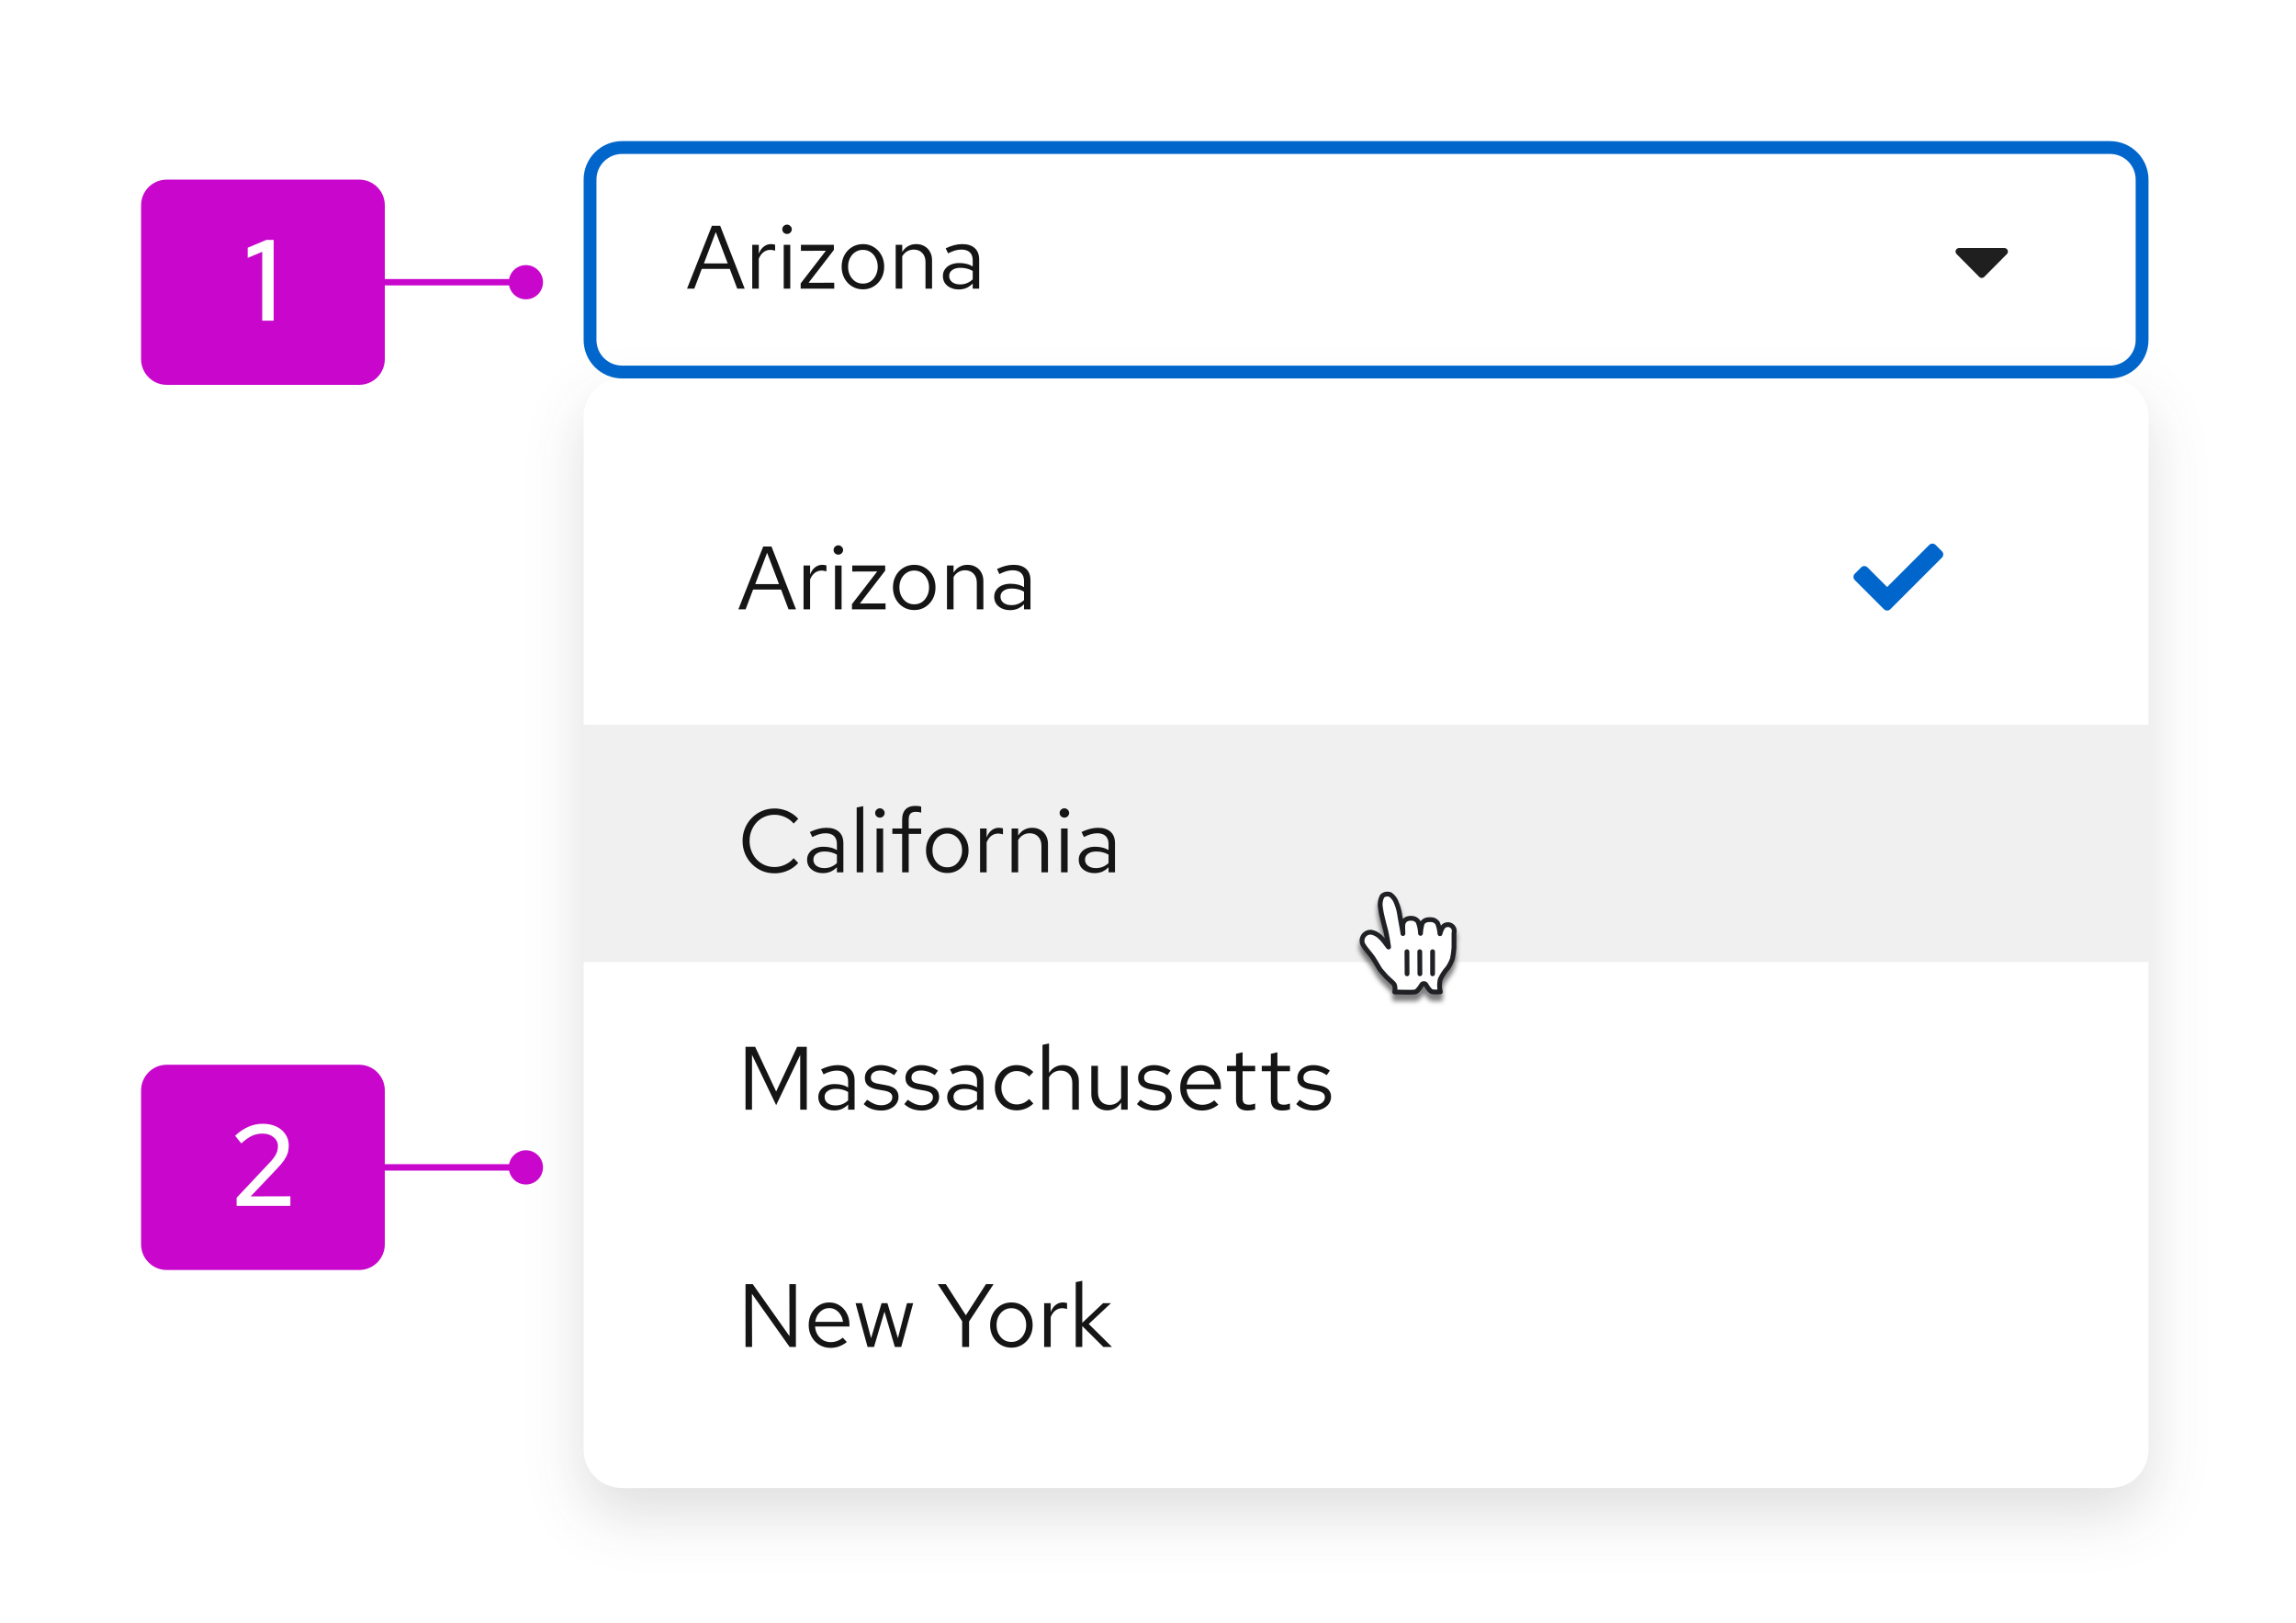
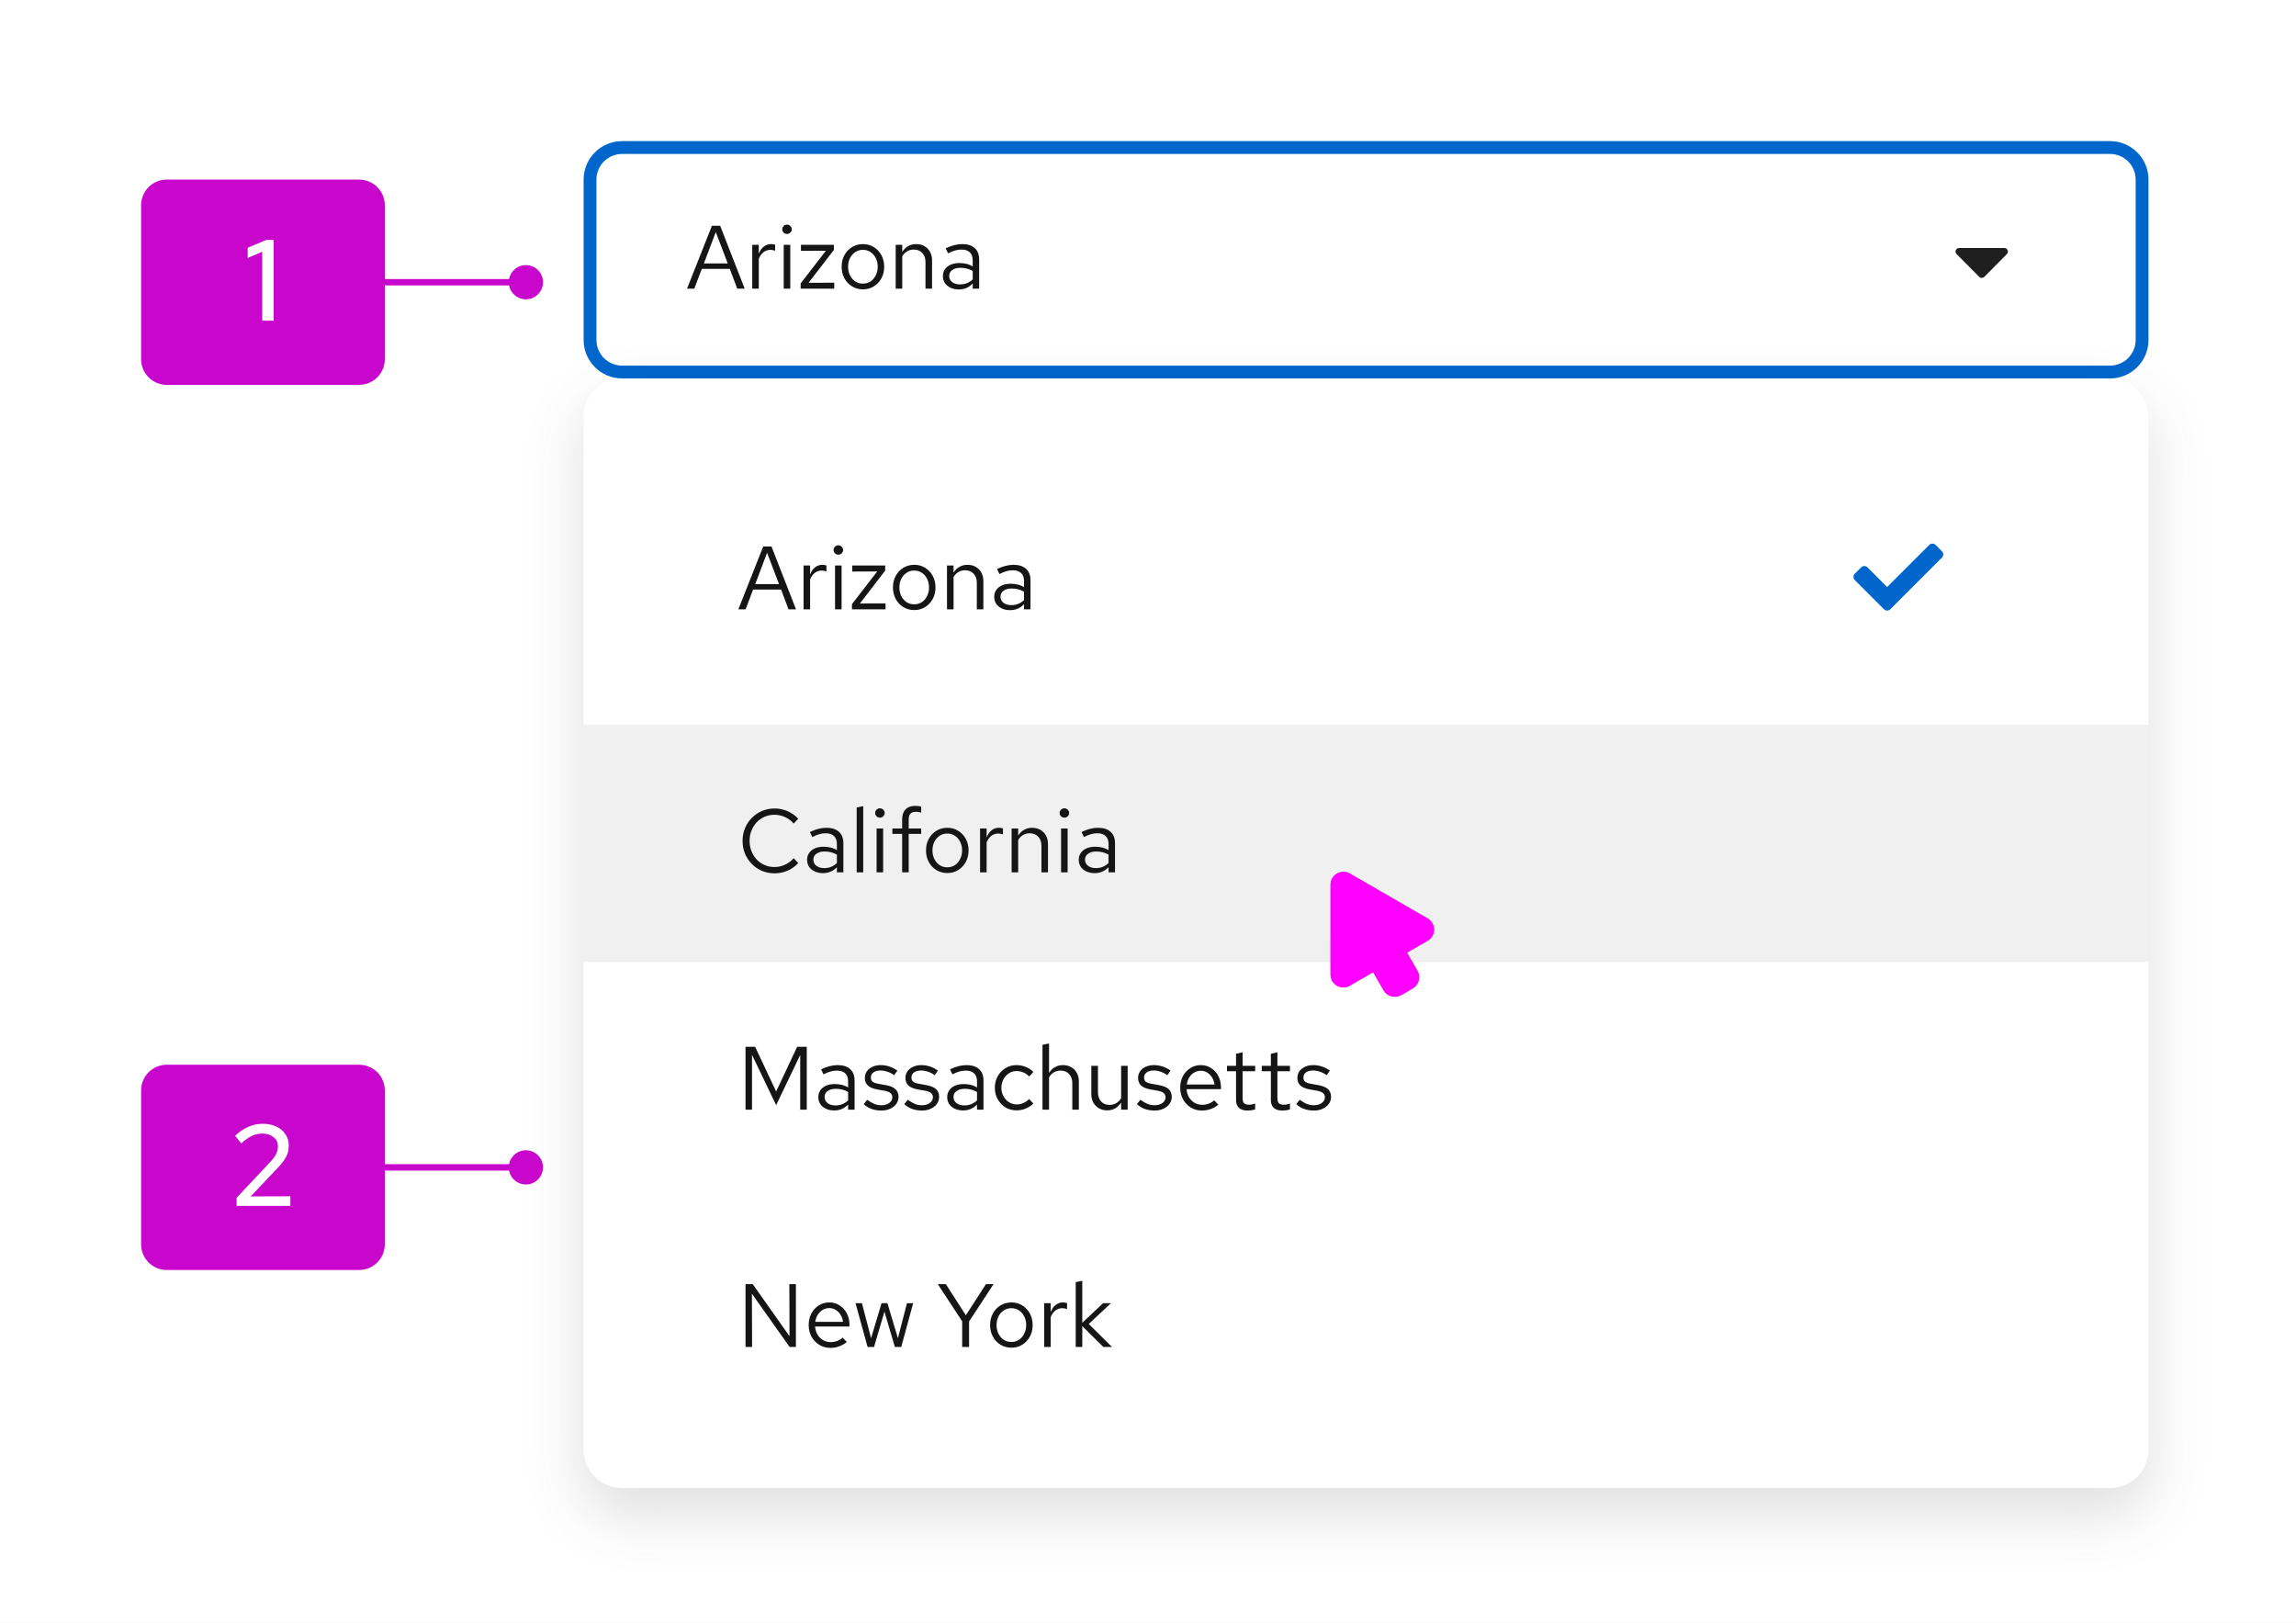
<svg xmlns="http://www.w3.org/2000/svg" width="358" height="253" viewBox="0 0 358 253" fill="none">
  <rect width="358" height="253" fill="white" />
  <mask id="path-1-inside-1_385_9848" fill="white">
    <path d="M91 28C91 24.686 93.686 22 97 22H329C332.314 22 335 24.686 335 28V53C335 56.314 332.314 59 329 59H97C93.686 59 91 56.314 91 53V28Z" />
  </mask>
  <path d="M91 28C91 24.686 93.686 22 97 22H329C332.314 22 335 24.686 335 28V53C335 56.314 332.314 59 329 59H97C93.686 59 91 56.314 91 53V28Z" fill="white" />
  <path d="M97 24H329V20H97V24ZM333 28V53H337V28H333ZM329 57H97V61H329V57ZM93 53V28H89V53H93ZM97 57C94.791 57 93 55.209 93 53H89C89 57.418 92.582 61 97 61V57ZM333 53C333 55.209 331.209 57 329 57V61C333.418 61 337 57.418 337 53H333ZM329 24C331.209 24 333 25.791 333 28H337C337 23.582 333.418 20 329 20V24ZM97 20C92.582 20 89 23.582 89 28H93C93 25.791 94.791 24 97 24V20Z" fill="#0066CC" mask="url(#path-1-inside-1_385_9848)" />
  <path d="M107.126 45L111.004 35.2H112.292L116.114 45H114.952L113.79 41.92H109.422L108.26 45H107.126ZM109.758 41.066H113.468L111.606 36.18L109.758 41.066ZM117.292 45V38.168H118.314V39.568C118.492 39.092 118.744 38.723 119.07 38.462C119.406 38.191 119.789 38.056 120.218 38.056C120.34 38.056 120.452 38.065 120.554 38.084C120.657 38.093 120.76 38.117 120.862 38.154V39.078C120.75 39.041 120.629 39.013 120.498 38.994C120.377 38.966 120.26 38.952 120.148 38.952C119.728 38.952 119.36 39.073 119.042 39.316C118.734 39.559 118.492 39.899 118.314 40.338V45H117.292ZM122.2 45V38.168H123.222V45H122.2ZM122.718 36.474C122.513 36.474 122.335 36.404 122.186 36.264C122.046 36.115 121.976 35.942 121.976 35.746C121.976 35.55 122.046 35.382 122.186 35.242C122.335 35.093 122.513 35.018 122.718 35.018C122.923 35.018 123.096 35.093 123.236 35.242C123.385 35.382 123.46 35.55 123.46 35.746C123.46 35.942 123.385 36.115 123.236 36.264C123.096 36.404 122.923 36.474 122.718 36.474ZM124.842 45V44.188L128.776 39.092L124.884 39.106V38.168H130.022V38.966L126.074 44.09L130.078 44.076V45H124.842ZM134.562 45.112C133.928 45.112 133.358 44.958 132.854 44.65C132.35 44.342 131.954 43.922 131.664 43.39C131.375 42.858 131.23 42.256 131.23 41.584C131.23 40.912 131.375 40.31 131.664 39.778C131.954 39.246 132.35 38.826 132.854 38.518C133.358 38.21 133.928 38.056 134.562 38.056C135.188 38.056 135.748 38.21 136.242 38.518C136.746 38.826 137.143 39.246 137.432 39.778C137.722 40.31 137.866 40.912 137.866 41.584C137.866 42.256 137.722 42.858 137.432 43.39C137.143 43.922 136.746 44.342 136.242 44.65C135.748 44.958 135.188 45.112 134.562 45.112ZM134.548 44.216C134.996 44.216 135.393 44.104 135.738 43.88C136.084 43.647 136.354 43.329 136.55 42.928C136.756 42.527 136.858 42.079 136.858 41.584C136.858 41.08 136.756 40.632 136.55 40.24C136.354 39.839 136.084 39.526 135.738 39.302C135.393 39.069 134.996 38.952 134.548 38.952C134.1 38.952 133.704 39.069 133.358 39.302C133.013 39.526 132.738 39.839 132.532 40.24C132.336 40.632 132.238 41.08 132.238 41.584C132.238 42.079 132.336 42.527 132.532 42.928C132.738 43.329 133.013 43.647 133.358 43.88C133.704 44.104 134.1 44.216 134.548 44.216ZM139.659 45V38.168H140.681V39.274C140.943 38.863 141.255 38.56 141.619 38.364C141.983 38.159 142.394 38.056 142.851 38.056C143.346 38.056 143.775 38.163 144.139 38.378C144.513 38.583 144.802 38.877 145.007 39.26C145.222 39.633 145.329 40.072 145.329 40.576V45H144.307V40.87C144.307 40.263 144.139 39.787 143.803 39.442C143.477 39.087 143.033 38.91 142.473 38.91C142.1 38.91 141.759 38.999 141.451 39.176C141.143 39.353 140.887 39.615 140.681 39.96V45H139.659ZM149.498 45.126C149.013 45.126 148.583 45.037 148.21 44.86C147.837 44.683 147.543 44.44 147.328 44.132C147.123 43.815 147.02 43.451 147.02 43.04C147.02 42.629 147.127 42.275 147.342 41.976C147.557 41.668 147.855 41.43 148.238 41.262C148.621 41.094 149.069 41.01 149.582 41.01C149.974 41.01 150.343 41.052 150.688 41.136C151.043 41.22 151.369 41.355 151.668 41.542V40.604C151.668 40.044 151.519 39.624 151.22 39.344C150.921 39.055 150.483 38.91 149.904 38.91C149.587 38.91 149.26 38.957 148.924 39.05C148.597 39.143 148.233 39.293 147.832 39.498L147.454 38.714C148.369 38.275 149.227 38.056 150.03 38.056C150.879 38.056 151.533 38.266 151.99 38.686C152.447 39.097 152.676 39.689 152.676 40.464V45H151.668V44.202C151.369 44.51 151.038 44.743 150.674 44.902C150.31 45.051 149.918 45.126 149.498 45.126ZM148 43.012C148 43.413 148.154 43.735 148.462 43.978C148.779 44.221 149.195 44.342 149.708 44.342C150.091 44.342 150.441 44.277 150.758 44.146C151.085 44.015 151.388 43.819 151.668 43.558V42.242C151.379 42.074 151.08 41.953 150.772 41.878C150.464 41.794 150.119 41.752 149.736 41.752C149.213 41.752 148.793 41.869 148.476 42.102C148.159 42.326 148 42.629 148 43.012Z" fill="#151515" />
  <path fill-rule="evenodd" clip-rule="evenodd" d="M309.389 43.171L312.921 39.61C313.267 39.261 313.023 38.667 312.534 38.667H305.466C304.977 38.667 304.733 39.261 305.079 39.61L308.611 43.171C308.826 43.387 309.174 43.387 309.389 43.171Z" fill="#1F1F1F" />
  <g filter="url(#filter0_d_385_9848)">
    <path d="M91 65C91 61.686 93.686 59 97 59H329C332.314 59 335 61.686 335 65V226C335 229.314 332.314 232 329 232H97C93.686 232 91 229.314 91 226V65Z" fill="white" />
    <path d="M115.126 95L119.004 85.2H120.292L124.114 95H122.952L121.79 91.92H117.422L116.26 95H115.126ZM117.758 91.066H121.468L119.606 86.18L117.758 91.066ZM125.292 95V88.168H126.314V89.568C126.492 89.092 126.744 88.723 127.07 88.462C127.406 88.191 127.789 88.056 128.218 88.056C128.34 88.056 128.452 88.065 128.554 88.084C128.657 88.093 128.76 88.117 128.862 88.154V89.078C128.75 89.041 128.629 89.013 128.498 88.994C128.377 88.966 128.26 88.952 128.148 88.952C127.728 88.952 127.36 89.073 127.042 89.316C126.734 89.559 126.492 89.899 126.314 90.338V95H125.292ZM130.2 95V88.168H131.222V95H130.2ZM130.718 86.474C130.513 86.474 130.335 86.404 130.186 86.264C130.046 86.115 129.976 85.942 129.976 85.746C129.976 85.55 130.046 85.382 130.186 85.242C130.335 85.093 130.513 85.018 130.718 85.018C130.923 85.018 131.096 85.093 131.236 85.242C131.385 85.382 131.46 85.55 131.46 85.746C131.46 85.942 131.385 86.115 131.236 86.264C131.096 86.404 130.923 86.474 130.718 86.474ZM132.842 95V94.188L136.776 89.092L132.884 89.106V88.168H138.022V88.966L134.074 94.09L138.078 94.076V95H132.842ZM142.562 95.112C141.928 95.112 141.358 94.958 140.854 94.65C140.35 94.342 139.954 93.922 139.664 93.39C139.375 92.858 139.23 92.256 139.23 91.584C139.23 90.912 139.375 90.31 139.664 89.778C139.954 89.246 140.35 88.826 140.854 88.518C141.358 88.21 141.928 88.056 142.562 88.056C143.188 88.056 143.748 88.21 144.242 88.518C144.746 88.826 145.143 89.246 145.432 89.778C145.722 90.31 145.866 90.912 145.866 91.584C145.866 92.256 145.722 92.858 145.432 93.39C145.143 93.922 144.746 94.342 144.242 94.65C143.748 94.958 143.188 95.112 142.562 95.112ZM142.548 94.216C142.996 94.216 143.393 94.104 143.738 93.88C144.084 93.647 144.354 93.329 144.55 92.928C144.756 92.527 144.858 92.079 144.858 91.584C144.858 91.08 144.756 90.632 144.55 90.24C144.354 89.839 144.084 89.526 143.738 89.302C143.393 89.069 142.996 88.952 142.548 88.952C142.1 88.952 141.704 89.069 141.358 89.302C141.013 89.526 140.738 89.839 140.532 90.24C140.336 90.632 140.238 91.08 140.238 91.584C140.238 92.079 140.336 92.527 140.532 92.928C140.738 93.329 141.013 93.647 141.358 93.88C141.704 94.104 142.1 94.216 142.548 94.216ZM147.659 95V88.168H148.681V89.274C148.943 88.863 149.255 88.56 149.619 88.364C149.983 88.159 150.394 88.056 150.851 88.056C151.346 88.056 151.775 88.163 152.139 88.378C152.513 88.583 152.802 88.877 153.007 89.26C153.222 89.633 153.329 90.072 153.329 90.576V95H152.307V90.87C152.307 90.263 152.139 89.787 151.803 89.442C151.477 89.087 151.033 88.91 150.473 88.91C150.1 88.91 149.759 88.999 149.451 89.176C149.143 89.353 148.887 89.615 148.681 89.96V95H147.659ZM157.498 95.126C157.013 95.126 156.583 95.037 156.21 94.86C155.837 94.683 155.543 94.44 155.328 94.132C155.123 93.815 155.02 93.451 155.02 93.04C155.02 92.629 155.127 92.275 155.342 91.976C155.557 91.668 155.855 91.43 156.238 91.262C156.621 91.094 157.069 91.01 157.582 91.01C157.974 91.01 158.343 91.052 158.688 91.136C159.043 91.22 159.369 91.355 159.668 91.542V90.604C159.668 90.044 159.519 89.624 159.22 89.344C158.921 89.055 158.483 88.91 157.904 88.91C157.587 88.91 157.26 88.957 156.924 89.05C156.597 89.143 156.233 89.293 155.832 89.498L155.454 88.714C156.369 88.275 157.227 88.056 158.03 88.056C158.879 88.056 159.533 88.266 159.99 88.686C160.447 89.097 160.676 89.689 160.676 90.464V95H159.668V94.202C159.369 94.51 159.038 94.743 158.674 94.902C158.31 95.051 157.918 95.126 157.498 95.126ZM156 93.012C156 93.413 156.154 93.735 156.462 93.978C156.779 94.221 157.195 94.342 157.708 94.342C158.091 94.342 158.441 94.277 158.758 94.146C159.085 94.015 159.388 93.819 159.668 93.558V92.242C159.379 92.074 159.08 91.953 158.772 91.878C158.464 91.794 158.119 91.752 157.736 91.752C157.213 91.752 156.793 91.869 156.476 92.102C156.159 92.326 156 92.629 156 93.012Z" fill="#151515" />
-     <path fill-rule="evenodd" clip-rule="evenodd" d="M294.745 94.985L302.795 86.935C303.068 86.662 303.068 86.218 302.795 85.945L301.805 84.955C301.532 84.682 301.088 84.682 300.815 84.955L294.25 91.52L291.185 88.455C290.912 88.182 290.468 88.182 290.195 88.455L289.205 89.445C288.932 89.718 288.932 90.162 289.205 90.435L293.755 94.985C294.028 95.258 294.472 95.258 294.745 94.985Z" fill="#0066CC" />
+     <path fill-rule="evenodd" clip-rule="evenodd" d="M294.745 94.985L302.795 86.935C303.068 86.662 303.068 86.219 302.795 85.945L301.805 84.955C301.532 84.682 301.089 84.682 300.815 84.955L294.25 91.52L291.185 88.455C290.912 88.182 290.468 88.182 290.195 88.455L289.205 89.445C288.932 89.719 288.932 90.162 289.205 90.435L293.755 94.985C294.029 95.258 294.472 95.258 294.745 94.985Z" fill="#0066CC" />
    <rect width="244" height="37" transform="translate(91 113)" fill="#C7C7C7" fill-opacity="0.25" />
    <path d="M120.768 136.154C120.068 136.154 119.415 136.028 118.808 135.776C118.211 135.515 117.683 135.155 117.226 134.698C116.769 134.231 116.414 133.695 116.162 133.088C115.91 132.472 115.784 131.809 115.784 131.1C115.784 130.391 115.91 129.733 116.162 129.126C116.414 128.51 116.769 127.973 117.226 127.516C117.683 127.049 118.211 126.69 118.808 126.438C119.415 126.177 120.068 126.046 120.768 126.046C121.253 126.046 121.715 126.111 122.154 126.242C122.602 126.363 123.022 126.545 123.414 126.788C123.806 127.021 124.156 127.311 124.464 127.656L123.75 128.398C123.386 127.959 122.938 127.623 122.406 127.39C121.883 127.147 121.337 127.026 120.768 127.026C120.217 127.026 119.704 127.129 119.228 127.334C118.752 127.539 118.337 127.829 117.982 128.202C117.637 128.575 117.366 129.009 117.17 129.504C116.974 129.989 116.876 130.521 116.876 131.1C116.876 131.669 116.974 132.201 117.17 132.696C117.366 133.191 117.637 133.625 117.982 133.998C118.337 134.371 118.752 134.661 119.228 134.866C119.704 135.071 120.217 135.174 120.768 135.174C121.337 135.174 121.883 135.053 122.406 134.81C122.938 134.567 123.386 134.231 123.75 133.802L124.464 134.544C124.156 134.889 123.806 135.183 123.414 135.426C123.022 135.659 122.602 135.841 122.154 135.972C121.715 136.093 121.253 136.154 120.768 136.154ZM128.322 136.126C127.837 136.126 127.408 136.037 127.034 135.86C126.661 135.683 126.367 135.44 126.152 135.132C125.947 134.815 125.844 134.451 125.844 134.04C125.844 133.629 125.952 133.275 126.166 132.976C126.381 132.668 126.68 132.43 127.062 132.262C127.445 132.094 127.893 132.01 128.406 132.01C128.798 132.01 129.167 132.052 129.512 132.136C129.867 132.22 130.194 132.355 130.492 132.542V131.604C130.492 131.044 130.343 130.624 130.044 130.344C129.746 130.055 129.307 129.91 128.728 129.91C128.411 129.91 128.084 129.957 127.748 130.05C127.422 130.143 127.058 130.293 126.656 130.498L126.278 129.714C127.193 129.275 128.052 129.056 128.854 129.056C129.704 129.056 130.357 129.266 130.814 129.686C131.272 130.097 131.5 130.689 131.5 131.464V136H130.492V135.202C130.194 135.51 129.862 135.743 129.498 135.902C129.134 136.051 128.742 136.126 128.322 136.126ZM126.824 134.012C126.824 134.413 126.978 134.735 127.286 134.978C127.604 135.221 128.019 135.342 128.532 135.342C128.915 135.342 129.265 135.277 129.582 135.146C129.909 135.015 130.212 134.819 130.492 134.558V133.242C130.203 133.074 129.904 132.953 129.596 132.878C129.288 132.794 128.943 132.752 128.56 132.752C128.038 132.752 127.618 132.869 127.3 133.102C126.983 133.326 126.824 133.629 126.824 134.012ZM133.577 136V125.892L134.599 125.682V136H133.577ZM136.681 136V129.168H137.703V136H136.681ZM137.199 127.474C136.993 127.474 136.816 127.404 136.667 127.264C136.527 127.115 136.457 126.942 136.457 126.746C136.457 126.55 136.527 126.382 136.667 126.242C136.816 126.093 136.993 126.018 137.199 126.018C137.404 126.018 137.577 126.093 137.717 126.242C137.866 126.382 137.941 126.55 137.941 126.746C137.941 126.942 137.866 127.115 137.717 127.264C137.577 127.404 137.404 127.474 137.199 127.474ZM140.666 136V130.008H139.14V129.168H140.666V127.74C140.666 127.068 140.843 126.55 141.198 126.186C141.553 125.822 142.057 125.64 142.71 125.64C142.897 125.64 143.065 125.649 143.214 125.668C143.373 125.687 143.513 125.719 143.634 125.766V126.69C143.485 126.643 143.349 126.611 143.228 126.592C143.107 126.573 142.967 126.564 142.808 126.564C142.416 126.564 142.131 126.662 141.954 126.858C141.777 127.045 141.688 127.343 141.688 127.754V129.168H143.634V130.008H141.688V136H140.666ZM147.717 136.112C147.082 136.112 146.513 135.958 146.009 135.65C145.505 135.342 145.108 134.922 144.819 134.39C144.529 133.858 144.385 133.256 144.385 132.584C144.385 131.912 144.529 131.31 144.819 130.778C145.108 130.246 145.505 129.826 146.009 129.518C146.513 129.21 147.082 129.056 147.717 129.056C148.342 129.056 148.902 129.21 149.397 129.518C149.901 129.826 150.297 130.246 150.587 130.778C150.876 131.31 151.021 131.912 151.021 132.584C151.021 133.256 150.876 133.858 150.587 134.39C150.297 134.922 149.901 135.342 149.397 135.65C148.902 135.958 148.342 136.112 147.717 136.112ZM147.703 135.216C148.151 135.216 148.547 135.104 148.893 134.88C149.238 134.647 149.509 134.329 149.705 133.928C149.91 133.527 150.013 133.079 150.013 132.584C150.013 132.08 149.91 131.632 149.705 131.24C149.509 130.839 149.238 130.526 148.893 130.302C148.547 130.069 148.151 129.952 147.703 129.952C147.255 129.952 146.858 130.069 146.513 130.302C146.167 130.526 145.892 130.839 145.687 131.24C145.491 131.632 145.393 132.08 145.393 132.584C145.393 133.079 145.491 133.527 145.687 133.928C145.892 134.329 146.167 134.647 146.513 134.88C146.858 135.104 147.255 135.216 147.703 135.216ZM152.814 136V129.168H153.836V130.568C154.013 130.092 154.265 129.723 154.592 129.462C154.928 129.191 155.31 129.056 155.74 129.056C155.861 129.056 155.973 129.065 156.076 129.084C156.178 129.093 156.281 129.117 156.384 129.154V130.078C156.272 130.041 156.15 130.013 156.02 129.994C155.898 129.966 155.782 129.952 155.67 129.952C155.25 129.952 154.881 130.073 154.564 130.316C154.256 130.559 154.013 130.899 153.836 131.338V136H152.814ZM157.736 136V129.168H158.758V130.274C159.019 129.863 159.332 129.56 159.696 129.364C160.06 129.159 160.47 129.056 160.928 129.056C161.422 129.056 161.852 129.163 162.216 129.378C162.589 129.583 162.878 129.877 163.084 130.26C163.298 130.633 163.406 131.072 163.406 131.576V136H162.384V131.87C162.384 131.263 162.216 130.787 161.88 130.442C161.553 130.087 161.11 129.91 160.55 129.91C160.176 129.91 159.836 129.999 159.528 130.176C159.22 130.353 158.963 130.615 158.758 130.96V136H157.736ZM165.446 136V129.168H166.468V136H165.446ZM165.964 127.474C165.759 127.474 165.581 127.404 165.432 127.264C165.292 127.115 165.222 126.942 165.222 126.746C165.222 126.55 165.292 126.382 165.432 126.242C165.581 126.093 165.759 126.018 165.964 126.018C166.169 126.018 166.342 126.093 166.482 126.242C166.631 126.382 166.706 126.55 166.706 126.746C166.706 126.942 166.631 127.115 166.482 127.264C166.342 127.404 166.169 127.474 165.964 127.474ZM170.678 136.126C170.192 136.126 169.763 136.037 169.39 135.86C169.016 135.683 168.722 135.44 168.508 135.132C168.302 134.815 168.2 134.451 168.2 134.04C168.2 133.629 168.307 133.275 168.522 132.976C168.736 132.668 169.035 132.43 169.418 132.262C169.8 132.094 170.248 132.01 170.762 132.01C171.154 132.01 171.522 132.052 171.868 132.136C172.222 132.22 172.549 132.355 172.848 132.542V131.604C172.848 131.044 172.698 130.624 172.4 130.344C172.101 130.055 171.662 129.91 171.084 129.91C170.766 129.91 170.44 129.957 170.104 130.05C169.777 130.143 169.413 130.293 169.012 130.498L168.634 129.714C169.548 129.275 170.407 129.056 171.21 129.056C172.059 129.056 172.712 129.266 173.17 129.686C173.627 130.097 173.856 130.689 173.856 131.464V136H172.848V135.202C172.549 135.51 172.218 135.743 171.854 135.902C171.49 136.051 171.098 136.126 170.678 136.126ZM169.18 134.012C169.18 134.413 169.334 134.735 169.642 134.978C169.959 135.221 170.374 135.342 170.888 135.342C171.27 135.342 171.62 135.277 171.938 135.146C172.264 135.015 172.568 134.819 172.848 134.558V133.242C172.558 133.074 172.26 132.953 171.952 132.878C171.644 132.794 171.298 132.752 170.916 132.752C170.393 132.752 169.973 132.869 169.656 133.102C169.338 133.326 169.18 133.629 169.18 134.012Z" fill="#151515" />
    <path d="M116.246 173V163.2H117.744L121.02 170.172L124.296 163.2H125.794V173H124.772V164.474L121.02 172.3L117.254 164.446V173H116.246ZM130.072 173.126C129.587 173.126 129.158 173.037 128.784 172.86C128.411 172.683 128.117 172.44 127.902 172.132C127.697 171.815 127.594 171.451 127.594 171.04C127.594 170.629 127.702 170.275 127.916 169.976C128.131 169.668 128.43 169.43 128.812 169.262C129.195 169.094 129.643 169.01 130.156 169.01C130.548 169.01 130.917 169.052 131.262 169.136C131.617 169.22 131.944 169.355 132.242 169.542V168.604C132.242 168.044 132.093 167.624 131.794 167.344C131.496 167.055 131.057 166.91 130.478 166.91C130.161 166.91 129.834 166.957 129.498 167.05C129.172 167.143 128.808 167.293 128.406 167.498L128.028 166.714C128.943 166.275 129.802 166.056 130.604 166.056C131.454 166.056 132.107 166.266 132.564 166.686C133.022 167.097 133.25 167.689 133.25 168.464V173H132.242V172.202C131.944 172.51 131.612 172.743 131.248 172.902C130.884 173.051 130.492 173.126 130.072 173.126ZM128.574 171.012C128.574 171.413 128.728 171.735 129.036 171.978C129.354 172.221 129.769 172.342 130.282 172.342C130.665 172.342 131.015 172.277 131.332 172.146C131.659 172.015 131.962 171.819 132.242 171.558V170.242C131.953 170.074 131.654 169.953 131.346 169.878C131.038 169.794 130.693 169.752 130.31 169.752C129.788 169.752 129.368 169.869 129.05 170.102C128.733 170.326 128.574 170.629 128.574 171.012ZM137.441 173.14C136.881 173.14 136.363 173.056 135.887 172.888C135.411 172.711 135.005 172.459 134.669 172.132L135.215 171.46C135.626 171.759 136.004 171.978 136.349 172.118C136.695 172.249 137.049 172.314 137.413 172.314C137.908 172.314 138.319 172.197 138.645 171.964C138.972 171.731 139.135 171.432 139.135 171.068C139.135 170.788 139.037 170.569 138.841 170.41C138.655 170.251 138.342 170.13 137.903 170.046L136.783 169.85C136.121 169.729 135.631 169.523 135.313 169.234C135.005 168.945 134.851 168.553 134.851 168.058C134.851 167.666 134.954 167.321 135.159 167.022C135.374 166.723 135.668 166.49 136.041 166.322C136.415 166.145 136.839 166.056 137.315 166.056C137.782 166.056 138.225 166.126 138.645 166.266C139.065 166.397 139.49 166.611 139.919 166.91L139.415 167.624C139.061 167.372 138.706 167.19 138.351 167.078C137.997 166.957 137.637 166.896 137.273 166.896C136.825 166.896 136.466 166.994 136.195 167.19C135.925 167.386 135.789 167.652 135.789 167.988C135.789 168.268 135.873 168.483 136.041 168.632C136.219 168.781 136.527 168.893 136.965 168.968L138.113 169.178C138.804 169.299 139.308 169.509 139.625 169.808C139.943 170.107 140.101 170.508 140.101 171.012C140.101 171.413 139.985 171.777 139.751 172.104C139.518 172.421 139.201 172.673 138.799 172.86C138.398 173.047 137.945 173.14 137.441 173.14ZM143.771 173.14C143.211 173.14 142.693 173.056 142.217 172.888C141.741 172.711 141.335 172.459 140.999 172.132L141.545 171.46C141.956 171.759 142.334 171.978 142.679 172.118C143.025 172.249 143.379 172.314 143.743 172.314C144.238 172.314 144.649 172.197 144.975 171.964C145.302 171.731 145.465 171.432 145.465 171.068C145.465 170.788 145.367 170.569 145.171 170.41C144.985 170.251 144.672 170.13 144.233 170.046L143.113 169.85C142.451 169.729 141.961 169.523 141.643 169.234C141.335 168.945 141.181 168.553 141.181 168.058C141.181 167.666 141.284 167.321 141.489 167.022C141.704 166.723 141.998 166.49 142.371 166.322C142.745 166.145 143.169 166.056 143.645 166.056C144.112 166.056 144.555 166.126 144.975 166.266C145.395 166.397 145.82 166.611 146.249 166.91L145.745 167.624C145.391 167.372 145.036 167.19 144.681 167.078C144.327 166.957 143.967 166.896 143.603 166.896C143.155 166.896 142.796 166.994 142.525 167.19C142.255 167.386 142.119 167.652 142.119 167.988C142.119 168.268 142.203 168.483 142.371 168.632C142.549 168.781 142.857 168.893 143.295 168.968L144.443 169.178C145.134 169.299 145.638 169.509 145.955 169.808C146.273 170.107 146.431 170.508 146.431 171.012C146.431 171.413 146.315 171.777 146.081 172.104C145.848 172.421 145.531 172.673 145.129 172.86C144.728 173.047 144.275 173.14 143.771 173.14ZM150.17 173.126C149.685 173.126 149.255 173.037 148.882 172.86C148.509 172.683 148.215 172.44 148 172.132C147.795 171.815 147.692 171.451 147.692 171.04C147.692 170.629 147.799 170.275 148.014 169.976C148.229 169.668 148.527 169.43 148.91 169.262C149.293 169.094 149.741 169.01 150.254 169.01C150.646 169.01 151.015 169.052 151.36 169.136C151.715 169.22 152.041 169.355 152.34 169.542V168.604C152.34 168.044 152.191 167.624 151.892 167.344C151.593 167.055 151.155 166.91 150.576 166.91C150.259 166.91 149.932 166.957 149.596 167.05C149.269 167.143 148.905 167.293 148.504 167.498L148.126 166.714C149.041 166.275 149.899 166.056 150.702 166.056C151.551 166.056 152.205 166.266 152.662 166.686C153.119 167.097 153.348 167.689 153.348 168.464V173H152.34V172.202C152.041 172.51 151.71 172.743 151.346 172.902C150.982 173.051 150.59 173.126 150.17 173.126ZM148.672 171.012C148.672 171.413 148.826 171.735 149.134 171.978C149.451 172.221 149.867 172.342 150.38 172.342C150.763 172.342 151.113 172.277 151.43 172.146C151.757 172.015 152.06 171.819 152.34 171.558V170.242C152.051 170.074 151.752 169.953 151.444 169.878C151.136 169.794 150.791 169.752 150.408 169.752C149.885 169.752 149.465 169.869 149.148 170.102C148.831 170.326 148.672 170.629 148.672 171.012ZM158.491 173.112C157.856 173.112 157.282 172.958 156.769 172.65C156.265 172.333 155.864 171.908 155.565 171.376C155.266 170.835 155.117 170.237 155.117 169.584C155.117 168.921 155.266 168.324 155.565 167.792C155.864 167.26 156.265 166.84 156.769 166.532C157.282 166.215 157.856 166.056 158.491 166.056C158.995 166.056 159.476 166.149 159.933 166.336C160.39 166.523 160.787 166.784 161.123 167.12L160.465 167.834C160.222 167.563 159.928 167.353 159.583 167.204C159.238 167.055 158.888 166.98 158.533 166.98C158.085 166.98 157.679 167.097 157.315 167.33C156.96 167.563 156.676 167.876 156.461 168.268C156.246 168.66 156.139 169.099 156.139 169.584C156.139 170.069 156.246 170.508 156.461 170.9C156.676 171.292 156.96 171.605 157.315 171.838C157.679 172.071 158.085 172.188 158.533 172.188C158.888 172.188 159.238 172.113 159.583 171.964C159.928 171.805 160.222 171.595 160.465 171.334L161.123 172.048C160.787 172.384 160.39 172.645 159.933 172.832C159.476 173.019 158.995 173.112 158.491 173.112ZM162.548 173V162.892L163.57 162.682V167.274C163.831 166.863 164.144 166.56 164.508 166.364C164.872 166.159 165.283 166.056 165.74 166.056C166.235 166.056 166.664 166.163 167.028 166.378C167.401 166.583 167.691 166.877 167.896 167.26C168.111 167.633 168.218 168.072 168.218 168.576V173H167.196V168.87C167.196 168.263 167.028 167.787 166.692 167.442C166.365 167.087 165.922 166.91 165.362 166.91C164.989 166.91 164.648 166.999 164.34 167.176C164.032 167.353 163.775 167.615 163.57 167.96V173H162.548ZM172.64 173.112C172.155 173.112 171.726 173.005 171.352 172.79C170.979 172.575 170.685 172.277 170.47 171.894C170.265 171.511 170.162 171.073 170.162 170.578V166.168H171.198V170.284C171.198 170.891 171.362 171.371 171.688 171.726C172.015 172.081 172.458 172.258 173.018 172.258C173.401 172.258 173.742 172.169 174.04 171.992C174.348 171.815 174.605 171.558 174.81 171.222V166.168H175.832V173H174.81V171.894C174.549 172.295 174.236 172.599 173.872 172.804C173.518 173.009 173.107 173.112 172.64 173.112ZM180.043 173.14C179.483 173.14 178.965 173.056 178.489 172.888C178.013 172.711 177.607 172.459 177.271 172.132L177.817 171.46C178.228 171.759 178.606 171.978 178.951 172.118C179.296 172.249 179.651 172.314 180.015 172.314C180.51 172.314 180.92 172.197 181.247 171.964C181.574 171.731 181.737 171.432 181.737 171.068C181.737 170.788 181.639 170.569 181.443 170.41C181.256 170.251 180.944 170.13 180.505 170.046L179.385 169.85C178.722 169.729 178.232 169.523 177.915 169.234C177.607 168.945 177.453 168.553 177.453 168.058C177.453 167.666 177.556 167.321 177.761 167.022C177.976 166.723 178.27 166.49 178.643 166.322C179.016 166.145 179.441 166.056 179.917 166.056C180.384 166.056 180.827 166.126 181.247 166.266C181.667 166.397 182.092 166.611 182.521 166.91L182.017 167.624C181.662 167.372 181.308 167.19 180.953 167.078C180.598 166.957 180.239 166.896 179.875 166.896C179.427 166.896 179.068 166.994 178.797 167.19C178.526 167.386 178.391 167.652 178.391 167.988C178.391 168.268 178.475 168.483 178.643 168.632C178.82 168.781 179.128 168.893 179.567 168.968L180.715 169.178C181.406 169.299 181.91 169.509 182.227 169.808C182.544 170.107 182.703 170.508 182.703 171.012C182.703 171.413 182.586 171.777 182.353 172.104C182.12 172.421 181.802 172.673 181.401 172.86C181 173.047 180.547 173.14 180.043 173.14ZM187.407 173.14C186.773 173.14 186.199 172.986 185.685 172.678C185.172 172.361 184.766 171.936 184.467 171.404C184.169 170.863 184.019 170.256 184.019 169.584C184.019 168.912 184.159 168.31 184.439 167.778C184.729 167.246 185.116 166.826 185.601 166.518C186.087 166.21 186.628 166.056 187.225 166.056C187.832 166.056 188.369 166.21 188.835 166.518C189.311 166.817 189.685 167.227 189.955 167.75C190.235 168.263 190.375 168.847 190.375 169.5V169.808H185.013C185.051 170.275 185.177 170.695 185.391 171.068C185.615 171.432 185.905 171.721 186.259 171.936C186.623 172.141 187.02 172.244 187.449 172.244C187.804 172.244 188.145 172.183 188.471 172.062C188.807 171.931 189.092 171.759 189.325 171.544L189.969 172.23C189.577 172.538 189.171 172.767 188.751 172.916C188.331 173.065 187.883 173.14 187.407 173.14ZM185.041 169.08H189.367C189.321 168.669 189.195 168.305 188.989 167.988C188.793 167.661 188.541 167.405 188.233 167.218C187.935 167.031 187.599 166.938 187.225 166.938C186.852 166.938 186.511 167.031 186.203 167.218C185.895 167.395 185.639 167.647 185.433 167.974C185.237 168.291 185.107 168.66 185.041 169.08ZM194.519 173.14C193.931 173.14 193.483 173 193.175 172.72C192.877 172.431 192.727 172.015 192.727 171.474V167.008H191.313V166.168H192.727V164.292L193.749 164.054V166.168H195.709V167.008H193.749V171.208C193.749 171.572 193.824 171.833 193.973 171.992C194.132 172.151 194.389 172.23 194.743 172.23C194.921 172.23 195.079 172.216 195.219 172.188C195.359 172.16 195.523 172.113 195.709 172.048V172.958C195.523 173.023 195.327 173.07 195.121 173.098C194.916 173.126 194.715 173.14 194.519 173.14ZM199.947 173.14C199.359 173.14 198.911 173 198.603 172.72C198.304 172.431 198.155 172.015 198.155 171.474V167.008H196.741V166.168H198.155V164.292L199.177 164.054V166.168H201.137V167.008H199.177V171.208C199.177 171.572 199.252 171.833 199.401 171.992C199.56 172.151 199.816 172.23 200.171 172.23C200.348 172.23 200.507 172.216 200.647 172.188C200.787 172.16 200.95 172.113 201.137 172.048V172.958C200.95 173.023 200.754 173.07 200.549 173.098C200.344 173.126 200.143 173.14 199.947 173.14ZM204.885 173.14C204.325 173.14 203.807 173.056 203.331 172.888C202.855 172.711 202.449 172.459 202.113 172.132L202.659 171.46C203.069 171.759 203.447 171.978 203.793 172.118C204.138 172.249 204.493 172.314 204.857 172.314C205.351 172.314 205.762 172.197 206.089 171.964C206.415 171.731 206.579 171.432 206.579 171.068C206.579 170.788 206.481 170.569 206.285 170.41C206.098 170.251 205.785 170.13 205.347 170.046L204.227 169.85C203.564 169.729 203.074 169.523 202.757 169.234C202.449 168.945 202.295 168.553 202.295 168.058C202.295 167.666 202.397 167.321 202.603 167.022C202.817 166.723 203.111 166.49 203.485 166.322C203.858 166.145 204.283 166.056 204.759 166.056C205.225 166.056 205.669 166.126 206.089 166.266C206.509 166.397 206.933 166.611 207.363 166.91L206.859 167.624C206.504 167.372 206.149 167.19 205.795 167.078C205.44 166.957 205.081 166.896 204.717 166.896C204.269 166.896 203.909 166.994 203.639 167.19C203.368 167.386 203.233 167.652 203.233 167.988C203.233 168.268 203.317 168.483 203.485 168.632C203.662 168.781 203.97 168.893 204.409 168.968L205.557 169.178C206.247 169.299 206.751 169.509 207.069 169.808C207.386 170.107 207.545 170.508 207.545 171.012C207.545 171.413 207.428 171.777 207.195 172.104C206.961 172.421 206.644 172.673 206.243 172.86C205.841 173.047 205.389 173.14 204.885 173.14Z" fill="#151515" />
    <path d="M116.246 210V200.2H117.366L123.106 208.32L123.078 200.2H124.1V210H123.12L117.24 201.698L117.268 210H116.246ZM129.48 210.14C128.845 210.14 128.271 209.986 127.758 209.678C127.244 209.361 126.838 208.936 126.54 208.404C126.241 207.863 126.092 207.256 126.092 206.584C126.092 205.912 126.232 205.31 126.512 204.778C126.801 204.246 127.188 203.826 127.674 203.518C128.159 203.21 128.7 203.056 129.298 203.056C129.904 203.056 130.441 203.21 130.908 203.518C131.384 203.817 131.757 204.227 132.028 204.75C132.308 205.263 132.448 205.847 132.448 206.5V206.808H127.086C127.123 207.275 127.249 207.695 127.464 208.068C127.688 208.432 127.977 208.721 128.332 208.936C128.696 209.141 129.092 209.244 129.522 209.244C129.876 209.244 130.217 209.183 130.544 209.062C130.88 208.931 131.164 208.759 131.398 208.544L132.042 209.23C131.65 209.538 131.244 209.767 130.824 209.916C130.404 210.065 129.956 210.14 129.48 210.14ZM127.114 206.08H131.44C131.393 205.669 131.267 205.305 131.062 204.988C130.866 204.661 130.614 204.405 130.306 204.218C130.007 204.031 129.671 203.938 129.298 203.938C128.924 203.938 128.584 204.031 128.276 204.218C127.968 204.395 127.711 204.647 127.506 204.974C127.31 205.291 127.179 205.66 127.114 206.08ZM135.274 210L133.398 203.168H134.392L135.82 208.628L137.458 203.168H138.368L140.006 208.628L141.42 203.168H142.386L140.524 210H139.53L137.906 204.484L136.282 210H135.274ZM150.025 210V205.996L146.217 200.2H147.477L150.599 205.058L153.735 200.2H154.925L151.103 206.024V210H150.025ZM157.711 210.112C157.076 210.112 156.507 209.958 156.003 209.65C155.499 209.342 155.102 208.922 154.813 208.39C154.523 207.858 154.379 207.256 154.379 206.584C154.379 205.912 154.523 205.31 154.813 204.778C155.102 204.246 155.499 203.826 156.003 203.518C156.507 203.21 157.076 203.056 157.711 203.056C158.336 203.056 158.896 203.21 159.391 203.518C159.895 203.826 160.291 204.246 160.581 204.778C160.87 205.31 161.015 205.912 161.015 206.584C161.015 207.256 160.87 207.858 160.581 208.39C160.291 208.922 159.895 209.342 159.391 209.65C158.896 209.958 158.336 210.112 157.711 210.112ZM157.697 209.216C158.145 209.216 158.541 209.104 158.887 208.88C159.232 208.647 159.503 208.329 159.699 207.928C159.904 207.527 160.007 207.079 160.007 206.584C160.007 206.08 159.904 205.632 159.699 205.24C159.503 204.839 159.232 204.526 158.887 204.302C158.541 204.069 158.145 203.952 157.697 203.952C157.249 203.952 156.852 204.069 156.507 204.302C156.161 204.526 155.886 204.839 155.681 205.24C155.485 205.632 155.387 206.08 155.387 206.584C155.387 207.079 155.485 207.527 155.681 207.928C155.886 208.329 156.161 208.647 156.507 208.88C156.852 209.104 157.249 209.216 157.697 209.216ZM162.808 210V203.168H163.83V204.568C164.007 204.092 164.259 203.723 164.586 203.462C164.922 203.191 165.304 203.056 165.734 203.056C165.855 203.056 165.967 203.065 166.07 203.084C166.172 203.093 166.275 203.117 166.378 203.154V204.078C166.266 204.041 166.144 204.013 166.014 203.994C165.892 203.966 165.776 203.952 165.664 203.952C165.244 203.952 164.875 204.073 164.558 204.316C164.25 204.559 164.007 204.899 163.83 205.338V210H162.808ZM167.73 210V199.892L168.752 199.682V206.234L172 203.168H173.232L169.76 206.416L173.386 210H172.042L168.752 206.738V210H167.73Z" fill="#151515" />
-   </g>
-   <g filter="url(#filter1_d_385_9848)">
-     <path d="M215.27 151.28C214.99 150.92 214.64 150.19 214.03 149.28C213.68 148.78 212.82 147.83 212.56 147.34C212.373 147.042 212.318 146.68 212.41 146.34C212.567 145.694 213.18 145.266 213.84 145.34C214.351 145.443 214.82 145.693 215.19 146.06C215.448 146.303 215.686 146.567 215.9 146.85C216.06 147.05 216.1 147.13 216.28 147.36C216.46 147.59 216.58 147.82 216.49 147.48C216.42 146.98 216.3 146.14 216.13 145.39C216 144.82 215.97 144.73 215.85 144.3C215.73 143.87 215.66 143.51 215.53 143.02C215.411 142.538 215.318 142.051 215.25 141.56C215.124 140.932 215.216 140.279 215.51 139.71C215.859 139.381 216.372 139.295 216.81 139.49C217.251 139.815 217.579 140.27 217.75 140.79C218.012 141.43 218.187 142.103 218.27 142.79C218.43 143.79 218.74 145.25 218.75 145.55C218.75 145.18 218.68 144.4 218.75 144.05C218.819 143.685 219.073 143.382 219.42 143.25C219.718 143.159 220.033 143.138 220.34 143.19C220.65 143.255 220.925 143.433 221.11 143.69C221.342 144.273 221.47 144.893 221.49 145.52C221.517 144.971 221.611 144.426 221.77 143.9C221.937 143.664 222.181 143.495 222.46 143.42C222.791 143.359 223.129 143.359 223.46 143.42C223.731 143.511 223.968 143.681 224.14 143.91C224.352 144.44 224.48 145 224.52 145.57C224.52 145.71 224.59 145.18 224.81 144.83C224.924 144.491 225.211 144.238 225.562 144.167C225.913 144.097 226.275 144.218 226.512 144.487C226.749 144.756 226.824 145.131 226.71 145.47C226.71 146.12 226.71 146.09 226.71 146.53C226.71 146.97 226.71 147.36 226.71 147.73C226.674 148.315 226.593 148.897 226.47 149.47C226.296 149.977 226.054 150.458 225.75 150.9C225.264 151.44 224.863 152.05 224.56 152.71C224.485 153.038 224.451 153.374 224.46 153.71C224.459 154.021 224.499 154.33 224.58 154.63C224.171 154.673 223.759 154.673 223.35 154.63C222.96 154.57 222.48 153.79 222.35 153.55C222.286 153.421 222.154 153.34 222.01 153.34C221.866 153.34 221.734 153.421 221.67 153.55C221.45 153.93 220.96 154.62 220.62 154.66C219.95 154.74 218.57 154.66 217.48 154.66C217.48 154.66 217.66 153.66 217.25 153.3C216.84 152.94 216.42 152.52 216.11 152.24L215.27 151.28Z" fill="white" />
-     <path fill-rule="evenodd" clip-rule="evenodd" d="M215.27 151.28C214.99 150.92 214.64 150.19 214.03 149.28C213.68 148.78 212.82 147.83 212.56 147.34C212.373 147.042 212.318 146.68 212.41 146.34C212.567 145.694 213.18 145.266 213.84 145.34C214.351 145.443 214.82 145.693 215.19 146.06C215.448 146.303 215.686 146.567 215.9 146.85C216.06 147.05 216.1 147.13 216.28 147.36C216.46 147.59 216.58 147.82 216.49 147.48C216.42 146.98 216.3 146.14 216.13 145.39C216 144.82 215.97 144.73 215.85 144.3C215.73 143.87 215.66 143.51 215.53 143.02C215.411 142.538 215.318 142.051 215.25 141.56C215.124 140.932 215.216 140.279 215.51 139.71C215.859 139.381 216.372 139.295 216.81 139.49C217.251 139.815 217.579 140.27 217.75 140.79C218.012 141.43 218.187 142.103 218.27 142.79C218.43 143.79 218.74 145.25 218.75 145.55C218.75 145.18 218.68 144.4 218.75 144.05C218.819 143.685 219.073 143.382 219.42 143.25C219.718 143.159 220.033 143.138 220.34 143.19C220.65 143.255 220.925 143.433 221.11 143.69C221.342 144.273 221.47 144.893 221.49 145.52C221.517 144.971 221.611 144.426 221.77 143.9C221.937 143.664 222.181 143.495 222.46 143.42C222.791 143.359 223.129 143.359 223.46 143.42C223.731 143.511 223.968 143.681 224.14 143.91C224.352 144.44 224.48 145 224.52 145.57C224.52 145.71 224.59 145.18 224.81 144.83C224.924 144.491 225.211 144.238 225.562 144.167C225.913 144.097 226.275 144.218 226.512 144.487C226.749 144.756 226.824 145.131 226.71 145.47C226.71 146.12 226.71 146.09 226.71 146.53C226.71 146.97 226.71 147.36 226.71 147.73C226.674 148.315 226.593 148.897 226.47 149.47C226.296 149.977 226.054 150.458 225.75 150.9C225.264 151.44 224.863 152.05 224.56 152.71C224.485 153.038 224.451 153.374 224.46 153.71C224.459 154.021 224.499 154.33 224.58 154.63C224.171 154.673 223.759 154.673 223.35 154.63C222.96 154.57 222.48 153.79 222.35 153.55C222.286 153.421 222.154 153.34 222.01 153.34C221.866 153.34 221.734 153.421 221.67 153.55C221.45 153.93 220.96 154.62 220.62 154.66C219.95 154.74 218.57 154.66 217.48 154.66C217.48 154.66 217.66 153.66 217.25 153.3C216.84 152.94 216.42 152.52 216.11 152.24L215.27 151.28Z" stroke="#202125" stroke-width="0.75" stroke-linecap="round" stroke-linejoin="round" />
-     <path d="M223.75 151.826V148.374C223.75 148.167 223.582 148 223.375 148C223.168 148 223 148.167 223 148.374V151.826C223 152.032 223.168 152.2 223.375 152.2C223.582 152.2 223.75 152.032 223.75 151.826Z" fill="#202125" />
-     <path d="M221.77 151.825L221.75 148.371C221.749 148.165 221.58 147.999 221.373 148C221.166 148.001 220.999 148.169 221 148.375L221.02 151.829C221.021 152.035 221.19 152.201 221.397 152.2C221.604 152.199 221.771 152.031 221.77 151.825Z" fill="#202125" />
-     <path d="M219 148.379L219.02 151.825C219.021 152.033 219.19 152.201 219.397 152.2C219.604 152.199 219.771 152.029 219.77 151.821L219.75 148.374C219.749 148.166 219.58 147.999 219.373 148C219.166 148.001 218.999 148.171 219 148.379Z" fill="#202125" />
  </g>
  <path d="M22 32C22 29.791 23.791 28 26 28H56C58.209 28 60 29.791 60 32V56C60 58.209 58.209 60 56 60H26C23.791 60 22 58.209 22 56V32Z" fill="#C806CC" />
  <path d="M40.888 50V39.254L38.62 40.208V38.624L41.536 37.4H42.67V50H40.888Z" fill="white" />
  <path d="M79.333 44C79.333 45.473 80.527 46.667 82 46.667C83.473 46.667 84.667 45.473 84.667 44C84.667 42.527 83.473 41.333 82 41.333C80.527 41.333 79.333 42.527 79.333 44ZM60 44.5H82V43.5H60V44.5Z" fill="#C806CC" />
  <path d="M22 170C22 167.791 23.791 166 26 166H56C58.209 166 60 167.791 60 170V194C60 196.209 58.209 198 56 198H26C23.791 198 22 196.209 22 194V170Z" fill="#C806CC" />
  <path d="M36.89 188V186.74L42.002 181.304C42.518 180.764 42.866 180.302 43.046 179.918C43.238 179.534 43.334 179.126 43.334 178.694C43.334 178.13 43.106 177.662 42.65 177.29C42.194 176.918 41.618 176.732 40.922 176.732C40.346 176.732 39.806 176.846 39.302 177.074C38.798 177.302 38.24 177.698 37.628 178.262L36.656 177.074C37.988 175.826 39.422 175.202 40.958 175.202C41.762 175.202 42.47 175.346 43.082 175.634C43.694 175.922 44.168 176.324 44.504 176.84C44.852 177.344 45.026 177.926 45.026 178.586C45.026 179.006 44.972 179.396 44.864 179.756C44.756 180.104 44.57 180.476 44.306 180.872C44.042 181.256 43.67 181.7 43.19 182.204L39.086 186.524L45.278 186.506V188H36.89Z" fill="white" />
  <path d="M79.333 182C79.333 183.473 80.527 184.667 82 184.667C83.473 184.667 84.667 183.473 84.667 182C84.667 180.527 83.473 179.333 82 179.333C80.527 179.333 79.333 180.527 79.333 182ZM60 182.5H82V181.5H60V182.5Z" fill="#C806CC" />
+   <mask id="path-17-inside-2_385_9848" fill="white">
+     <path d="M207.465 137.927C207.465 136.388 209.131 135.425 210.465 136.195L222.595 143.198C223.929 143.968 223.928 145.892 222.595 146.662L219.372 148.523L221.01 151.361C221.563 152.318 221.235 153.541 220.278 154.093L218.475 155.134C217.519 155.687 216.296 155.359 215.743 154.402L214.105 151.564L210.465 153.666C209.131 154.435 207.464 153.473 207.464 151.934L207.465 137.927Z" />
+   </mask>
+   <path d="M207.465 137.927C207.465 136.388 209.131 135.425 210.465 136.195L222.595 143.198C223.929 143.968 223.928 145.892 222.595 146.662L219.372 148.523L221.01 151.361C221.563 152.318 221.235 153.541 220.278 154.093L218.475 155.134C217.519 155.687 216.296 155.359 215.743 154.402L214.105 151.564L210.465 153.666C209.131 154.435 207.464 153.473 207.464 151.934L207.465 137.927Z" fill="#FF00FF" />
+   <path d="M207.465 137.927L208.465 137.927L208.465 137.927L207.465 137.927ZM210.465 136.195L209.965 137.061L209.965 137.061L210.465 136.195ZM222.595 143.198L223.095 142.332L223.095 142.332L222.595 143.198ZM219.372 148.523L218.872 147.657L218.006 148.157L218.506 149.023L219.372 148.523ZM221.01 151.361L221.877 150.862L221.877 150.861L221.01 151.361ZM220.278 154.093L220.778 154.959L220.778 154.959L220.278 154.093ZM215.743 154.402L214.877 154.902L214.877 154.903L215.743 154.402ZM214.105 151.564L214.971 151.064L214.471 150.198L213.605 150.698L214.105 151.564ZM210.465 153.666L210.965 154.532L210.965 154.532L210.465 153.666ZM207.464 151.934L206.464 151.934L206.464 151.934L207.464 151.934ZM207.465 137.927L208.465 137.927C208.465 137.157 209.298 136.676 209.965 137.061L210.465 136.195L210.965 135.329C208.965 134.175 206.465 135.618 206.465 137.927L207.465 137.927ZM210.465 136.195L209.965 137.061L222.095 144.064L222.595 143.198L223.095 142.332L210.965 135.329L210.465 136.195ZM222.595 143.198L222.095 144.064C222.762 144.449 222.762 145.411 222.095 145.796L222.595 146.662L223.095 147.528C225.095 146.374 225.095 143.487 223.095 142.332L222.595 143.198ZM222.595 146.662L222.095 145.796L218.872 147.657L219.372 148.523L219.872 149.389L223.095 147.528L222.595 146.662ZM219.372 148.523L218.506 149.023L220.144 151.861L221.01 151.361L221.877 150.861L220.238 148.023L219.372 148.523ZM221.01 151.361L220.144 151.861C220.42 152.34 220.256 152.951 219.778 153.227L220.278 154.093L220.778 154.959C222.213 154.131 222.705 152.296 221.877 150.862L221.01 151.361ZM220.278 154.093L219.778 153.227L217.975 154.268L218.475 155.134L218.975 156L220.778 154.959L220.278 154.093ZM218.475 155.134L217.975 154.268C217.497 154.544 216.886 154.381 216.609 153.902L215.743 154.402L214.877 154.903C215.706 156.337 217.54 156.829 218.975 156L218.475 155.134ZM215.743 154.402L216.609 153.902L214.971 151.064L214.105 151.564L213.239 152.064L214.877 154.902L215.743 154.402ZM214.105 151.564L213.605 150.698L209.965 152.8L210.465 153.666L210.965 154.532L214.605 152.43L214.105 151.564ZM210.465 153.666L209.965 152.8C209.298 153.185 208.464 152.703 208.464 151.934L207.464 151.934L206.464 151.934C206.464 154.244 208.965 155.686 210.965 154.532L210.465 153.666ZM207.464 151.934L208.464 151.934L208.465 137.927L207.465 137.927L206.465 137.927L206.464 151.934L207.464 151.934Z" fill="#FF00FF" mask="url(#path-17-inside-2_385_9848)" />
  <defs>
    <filter id="filter0_d_385_9848" x="82" y="54" width="262" height="191" filterUnits="userSpaceOnUse" color-interpolation-filters="sRGB">
      <feFlood flood-opacity="0" result="BackgroundImageFix" />
      <feColorMatrix in="SourceAlpha" type="matrix" values="0 0 0 0 0 0 0 0 0 0 0 0 0 0 0 0 0 0 127 0" result="hardAlpha" />
      <feOffset dy="4" />
      <feGaussianBlur stdDeviation="4.5" />
      <feColorMatrix type="matrix" values="0 0 0 0 0.161 0 0 0 0 0.161 0 0 0 0 0.161 0 0 0 0.15 0" />
      <feBlend mode="normal" in2="BackgroundImageFix" result="effect1_dropShadow_385_9848" />
      <feBlend mode="normal" in="SourceGraphic" in2="effect1_dropShadow_385_9848" result="shape" />
    </filter>
-     <filter id="filter1_d_385_9848" x="211.191" y="139.012" width="16.746" height="17.859" filterUnits="userSpaceOnUse" color-interpolation-filters="sRGB">
-       <feFlood flood-opacity="0" result="BackgroundImageFix" />
-       <feColorMatrix in="SourceAlpha" type="matrix" values="0 0 0 0 0 0 0 0 0 0 0 0 0 0 0 0 0 0 127 0" result="hardAlpha" />
-       <feOffset dy="1" />
-       <feGaussianBlur stdDeviation="0.4" />
-       <feColorMatrix type="matrix" values="0 0 0 0 0 0 0 0 0 0 0 0 0 0 0 0 0 0 0.5 0" />
-       <feBlend mode="normal" in2="BackgroundImageFix" result="effect1_dropShadow_385_9848" />
-       <feBlend mode="normal" in="SourceGraphic" in2="effect1_dropShadow_385_9848" result="shape" />
-     </filter>
  </defs>
</svg>
